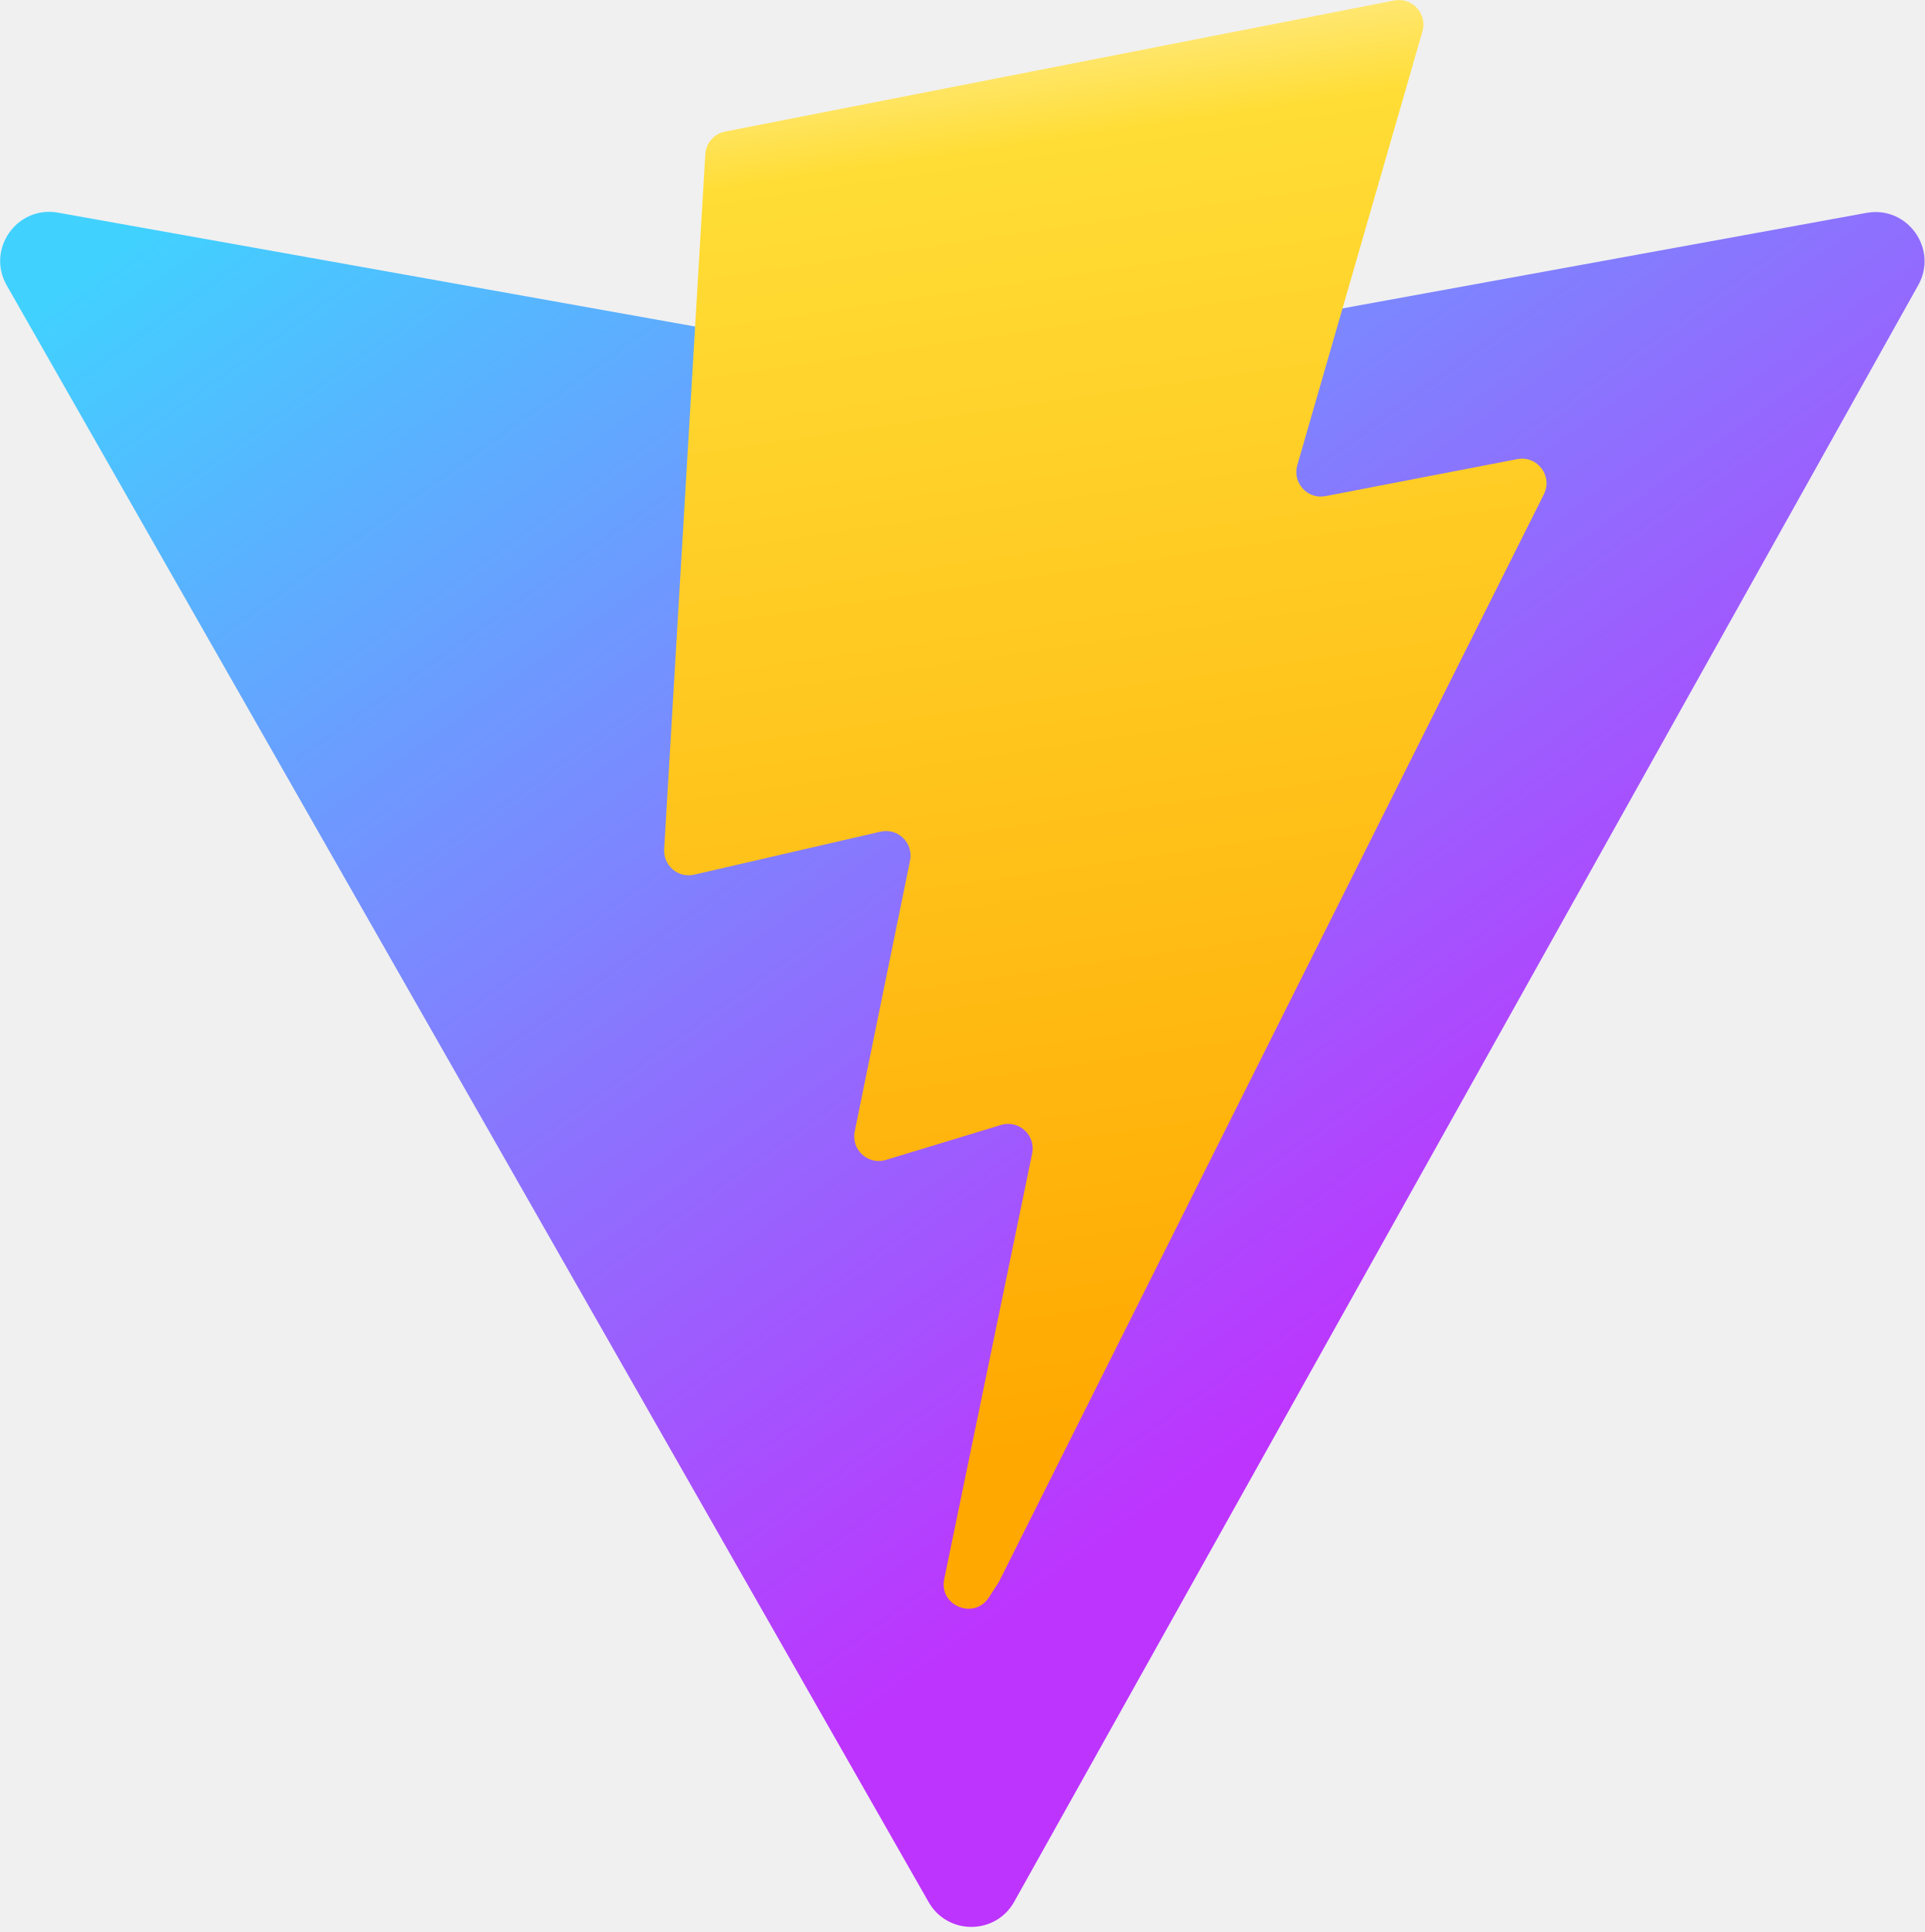
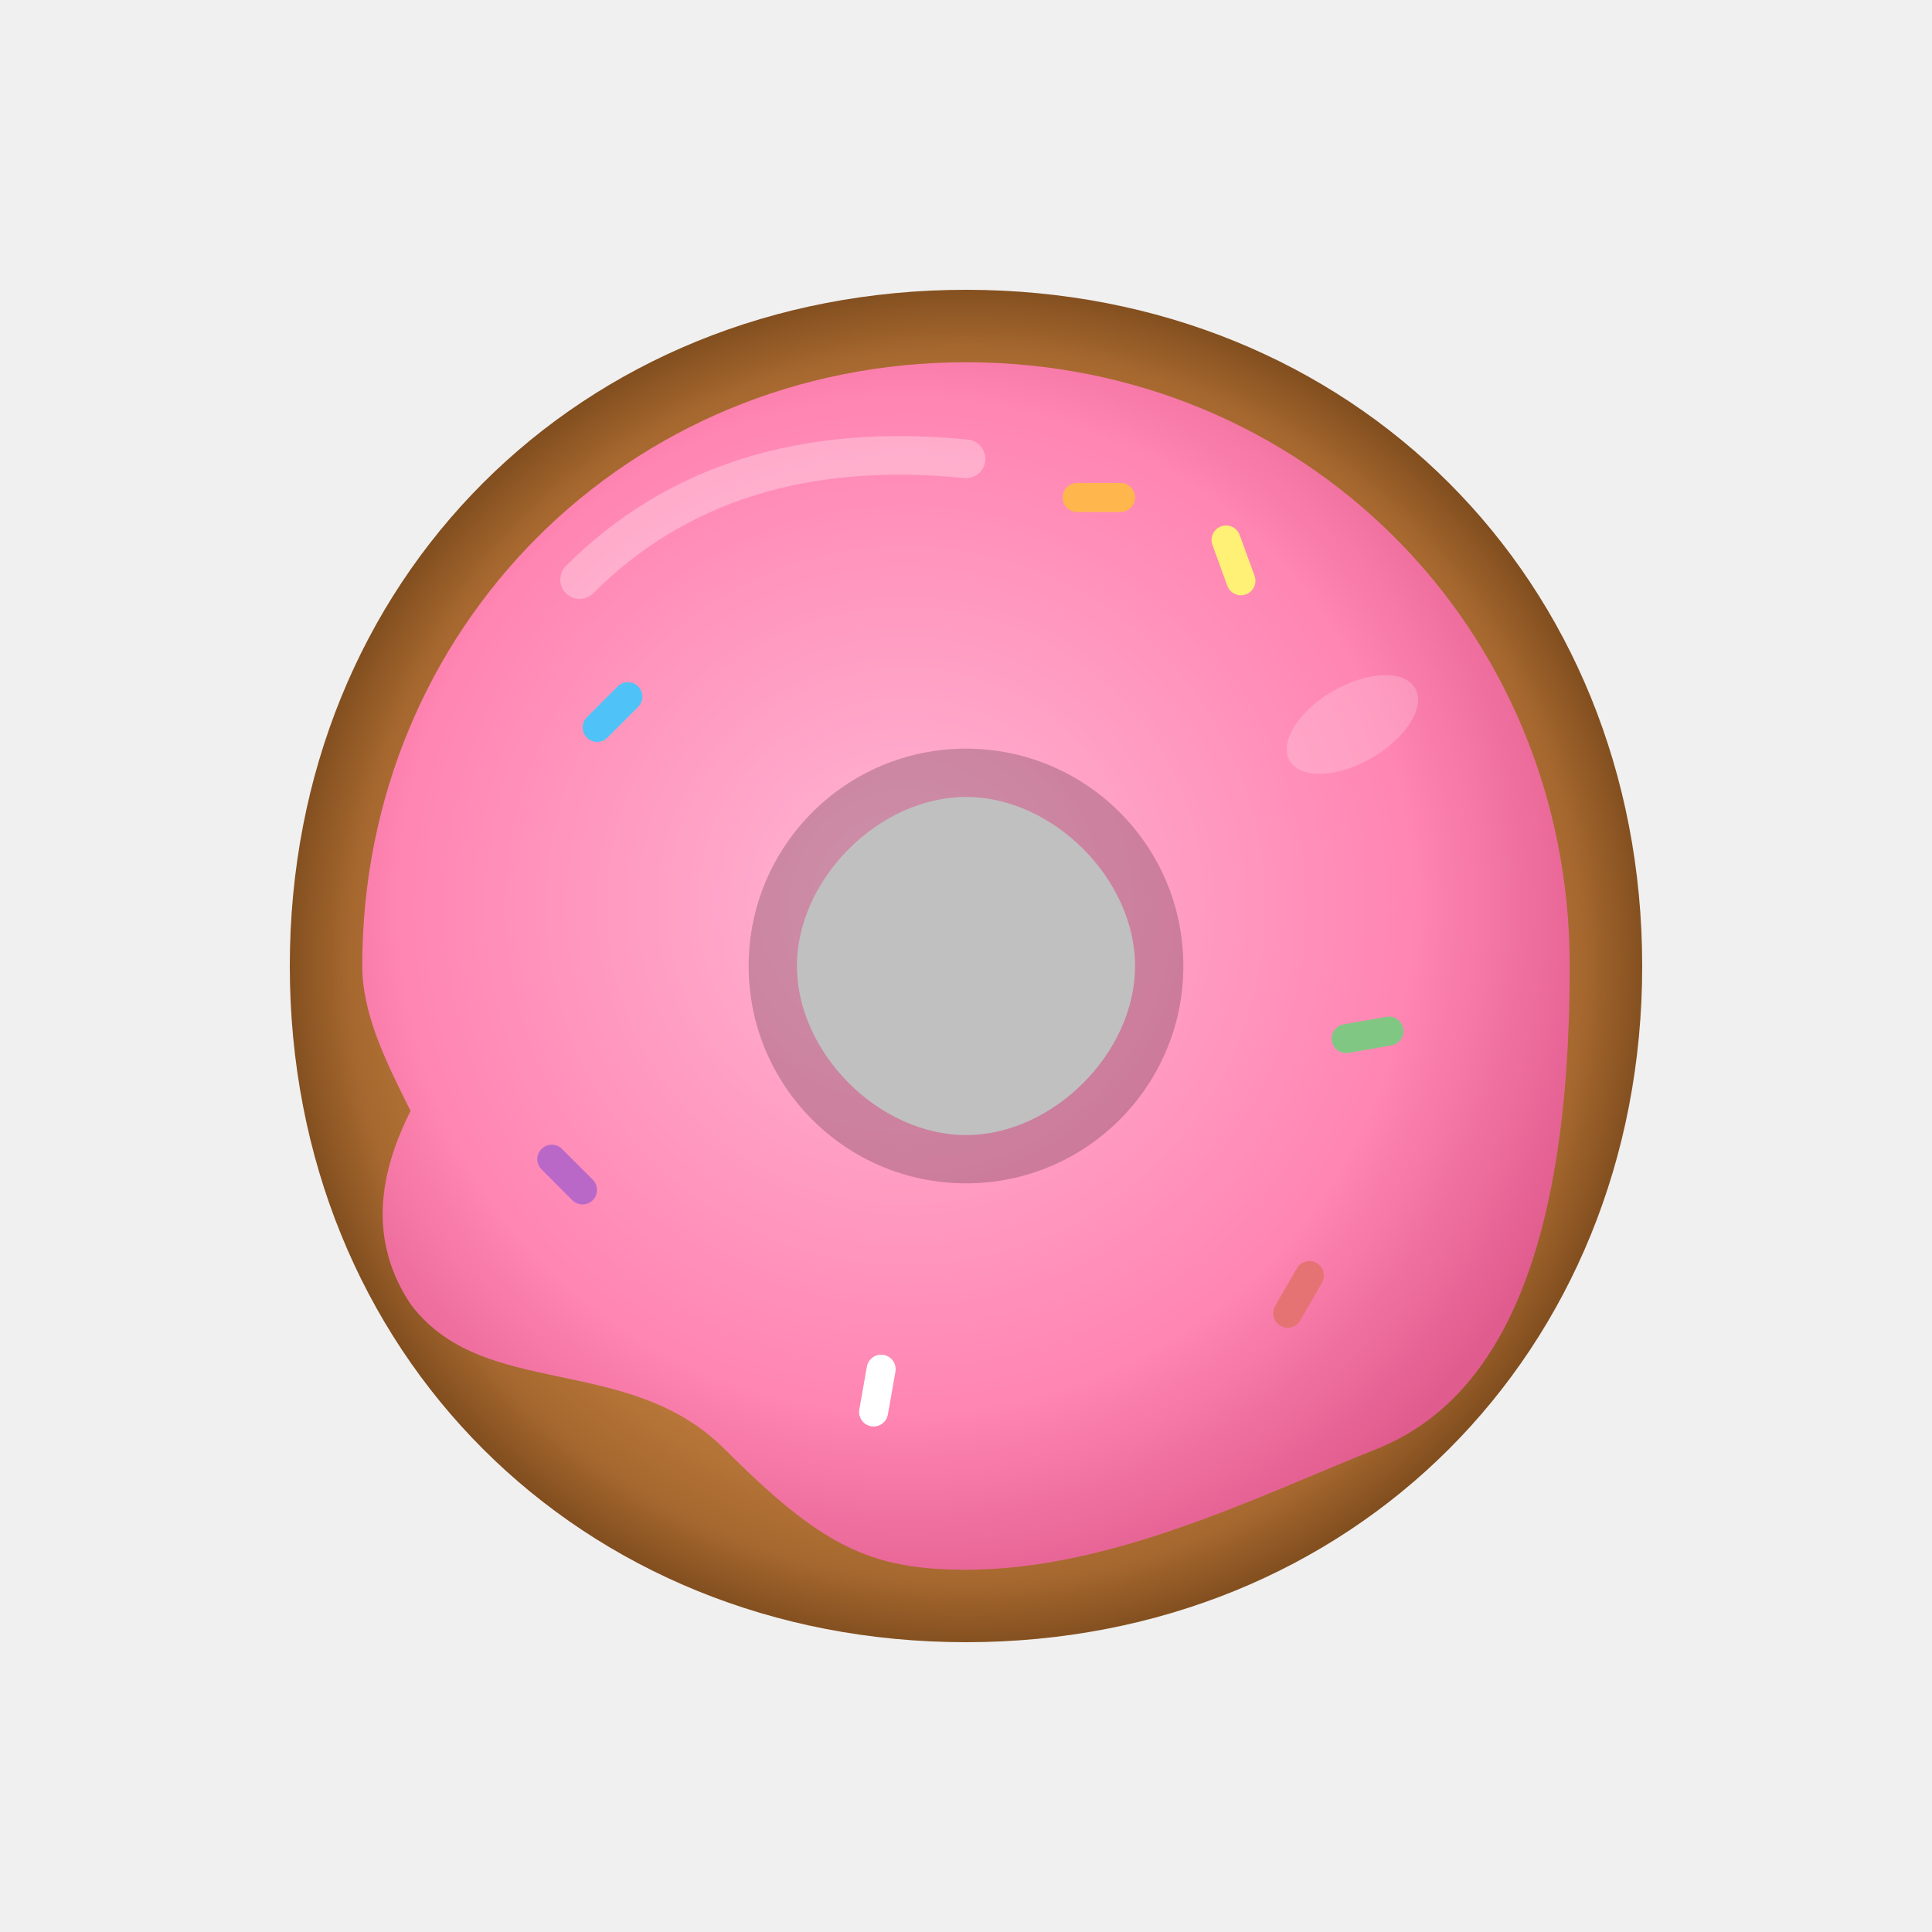
- <svg xmlns="http://www.w3.org/2000/svg" aria-hidden="true" role="img" class="iconify iconify--logos" width="31.88" height="32" preserveAspectRatio="xMidYMid meet" viewBox="0 0 256 257">
+ <svg xmlns="http://www.w3.org/2000/svg" width="400" height="400" viewBox="0 0 400 400">
  <defs>
-     <linearGradient id="IconifyId1813088fe1fbc01fb466" x1="-.828%" x2="57.636%" y1="7.652%" y2="78.411%">
-       <stop offset="0%" stop-color="#41D1FF" />
-       <stop offset="100%" stop-color="#BD34FE" />
-     </linearGradient>
-     <linearGradient id="IconifyId1813088fe1fbc01fb467" x1="43.376%" x2="50.316%" y1="2.242%" y2="89.03%">
-       <stop offset="0%" stop-color="#FFEA83" />
-       <stop offset="8.333%" stop-color="#FFDD35" />
-       <stop offset="100%" stop-color="#FFA800" />
+     <radialGradient id="doughGradient" cx="50%" cy="50%" r="50%">
+       <stop offset="60%" stop-color="#D28B47" />
+       <stop offset="90%" stop-color="#A6682F" />
+       <stop offset="100%" stop-color="#804D1E" />
+     </radialGradient>
+     <radialGradient id="glazeGradient" cx="45%" cy="45%" r="60%">
+       <stop offset="0%" stop-color="#FFB7D5" />
+       <stop offset="70%" stop-color="#FF85B2" />
+       <stop offset="100%" stop-color="#E05C8E" />
+     </radialGradient>
+     <linearGradient id="shine" x1="0%" y1="0%" x2="100%" y2="100%">
+       <stop offset="0%" stop-color="white" stop-opacity="0.4" />
+       <stop offset="50%" stop-color="white" stop-opacity="0" />
    </linearGradient>
  </defs>
-   <path fill="url(#IconifyId1813088fe1fbc01fb466)" d="M255.153 37.938L134.897 252.976c-2.483 4.44-8.862 4.466-11.382.048L.875 37.958c-2.746-4.814 1.371-10.646 6.827-9.67l120.385 21.517a6.537 6.537 0 0 0 2.322-.004l117.867-21.483c5.438-.991 9.574 4.796 6.877 9.62Z" />
-   <path fill="url(#IconifyId1813088fe1fbc01fb467)" d="M185.432.063L96.44 17.501a3.268 3.268 0 0 0-2.634 3.014l-5.474 92.456a3.268 3.268 0 0 0 3.997 3.378l24.777-5.718c2.318-.535 4.413 1.507 3.936 3.838l-7.361 36.047c-.495 2.426 1.782 4.5 4.151 3.78l15.304-4.649c2.372-.72 4.652 1.36 4.15 3.788l-11.698 56.621c-.732 3.542 3.979 5.473 5.943 2.437l1.313-2.028l72.516-144.72c1.215-2.423-.88-5.186-3.54-4.672l-25.505 4.922c-2.396.462-4.435-1.77-3.759-4.114l16.646-57.705c.677-2.35-1.37-4.583-3.769-4.113Z" />
+   <path d="M200,60 C120,60 60,120 60,200 C60,280 120,340 200,340 C280,340 340,280 340,200 C340,120 280,60 200,60 Z M200,150 C225,150 250,175 250,200 C250,225 225,250 200,250 C175,250 150,225 150,200 C150,175 175,150 200,150 Z" fill="url(#doughGradient)" />
+   <path d="M200,75 C130,75 75,130 75,200 C75,210 80,220 85,230 C80,240 75,255 85,270 C100,290 130,280 150,300 C170,320 180,325 200,325 C230,325 260,310 285,300 C310,290 325,260 325,200 C325,130 270,75 200,75 Z M200,165 C218,165 235,182 235,200 C235,218 218,235 200,235 C182,235 165,218 165,200 C165,182 182,165 200,165 Z" fill="url(#glazeGradient)" />
+   <path d="M120,120 Q150,90 200,95" stroke="white" stroke-width="8" stroke-linecap="round" fill="none" opacity="0.3" />
+   <ellipse cx="280" cy="150" rx="15" ry="8" fill="white" opacity="0.2" transform="rotate(-30 280 150)" />
+   <rect x="130" y="140" width="6" height="15" rx="3" fill="#4FC3F7" transform="rotate(45 130 140)" />
+   <rect x="250" y="110" width="6" height="15" rx="3" fill="#FFF176" transform="rotate(-20 250 110)" />
+   <rect x="290" y="210" width="6" height="15" rx="3" fill="#81C784" transform="rotate(80 290 210)" />
+   <rect x="180" y="280" width="6" height="15" rx="3" fill="#FFFFFF" transform="rotate(10 180 280)" />
+   <rect x="110" y="240" width="6" height="15" rx="3" fill="#BA68C8" transform="rotate(-45 110 240)" />
+   <rect x="220" y="100" width="15" height="6" rx="3" fill="#FFB74D" />
+   <rect x="270" y="260" width="6" height="15" rx="3" fill="#E57373" transform="rotate(30 270 260)" />
+   <circle cx="200" cy="200" r="45" fill="black" opacity="0.2" />
</svg>
